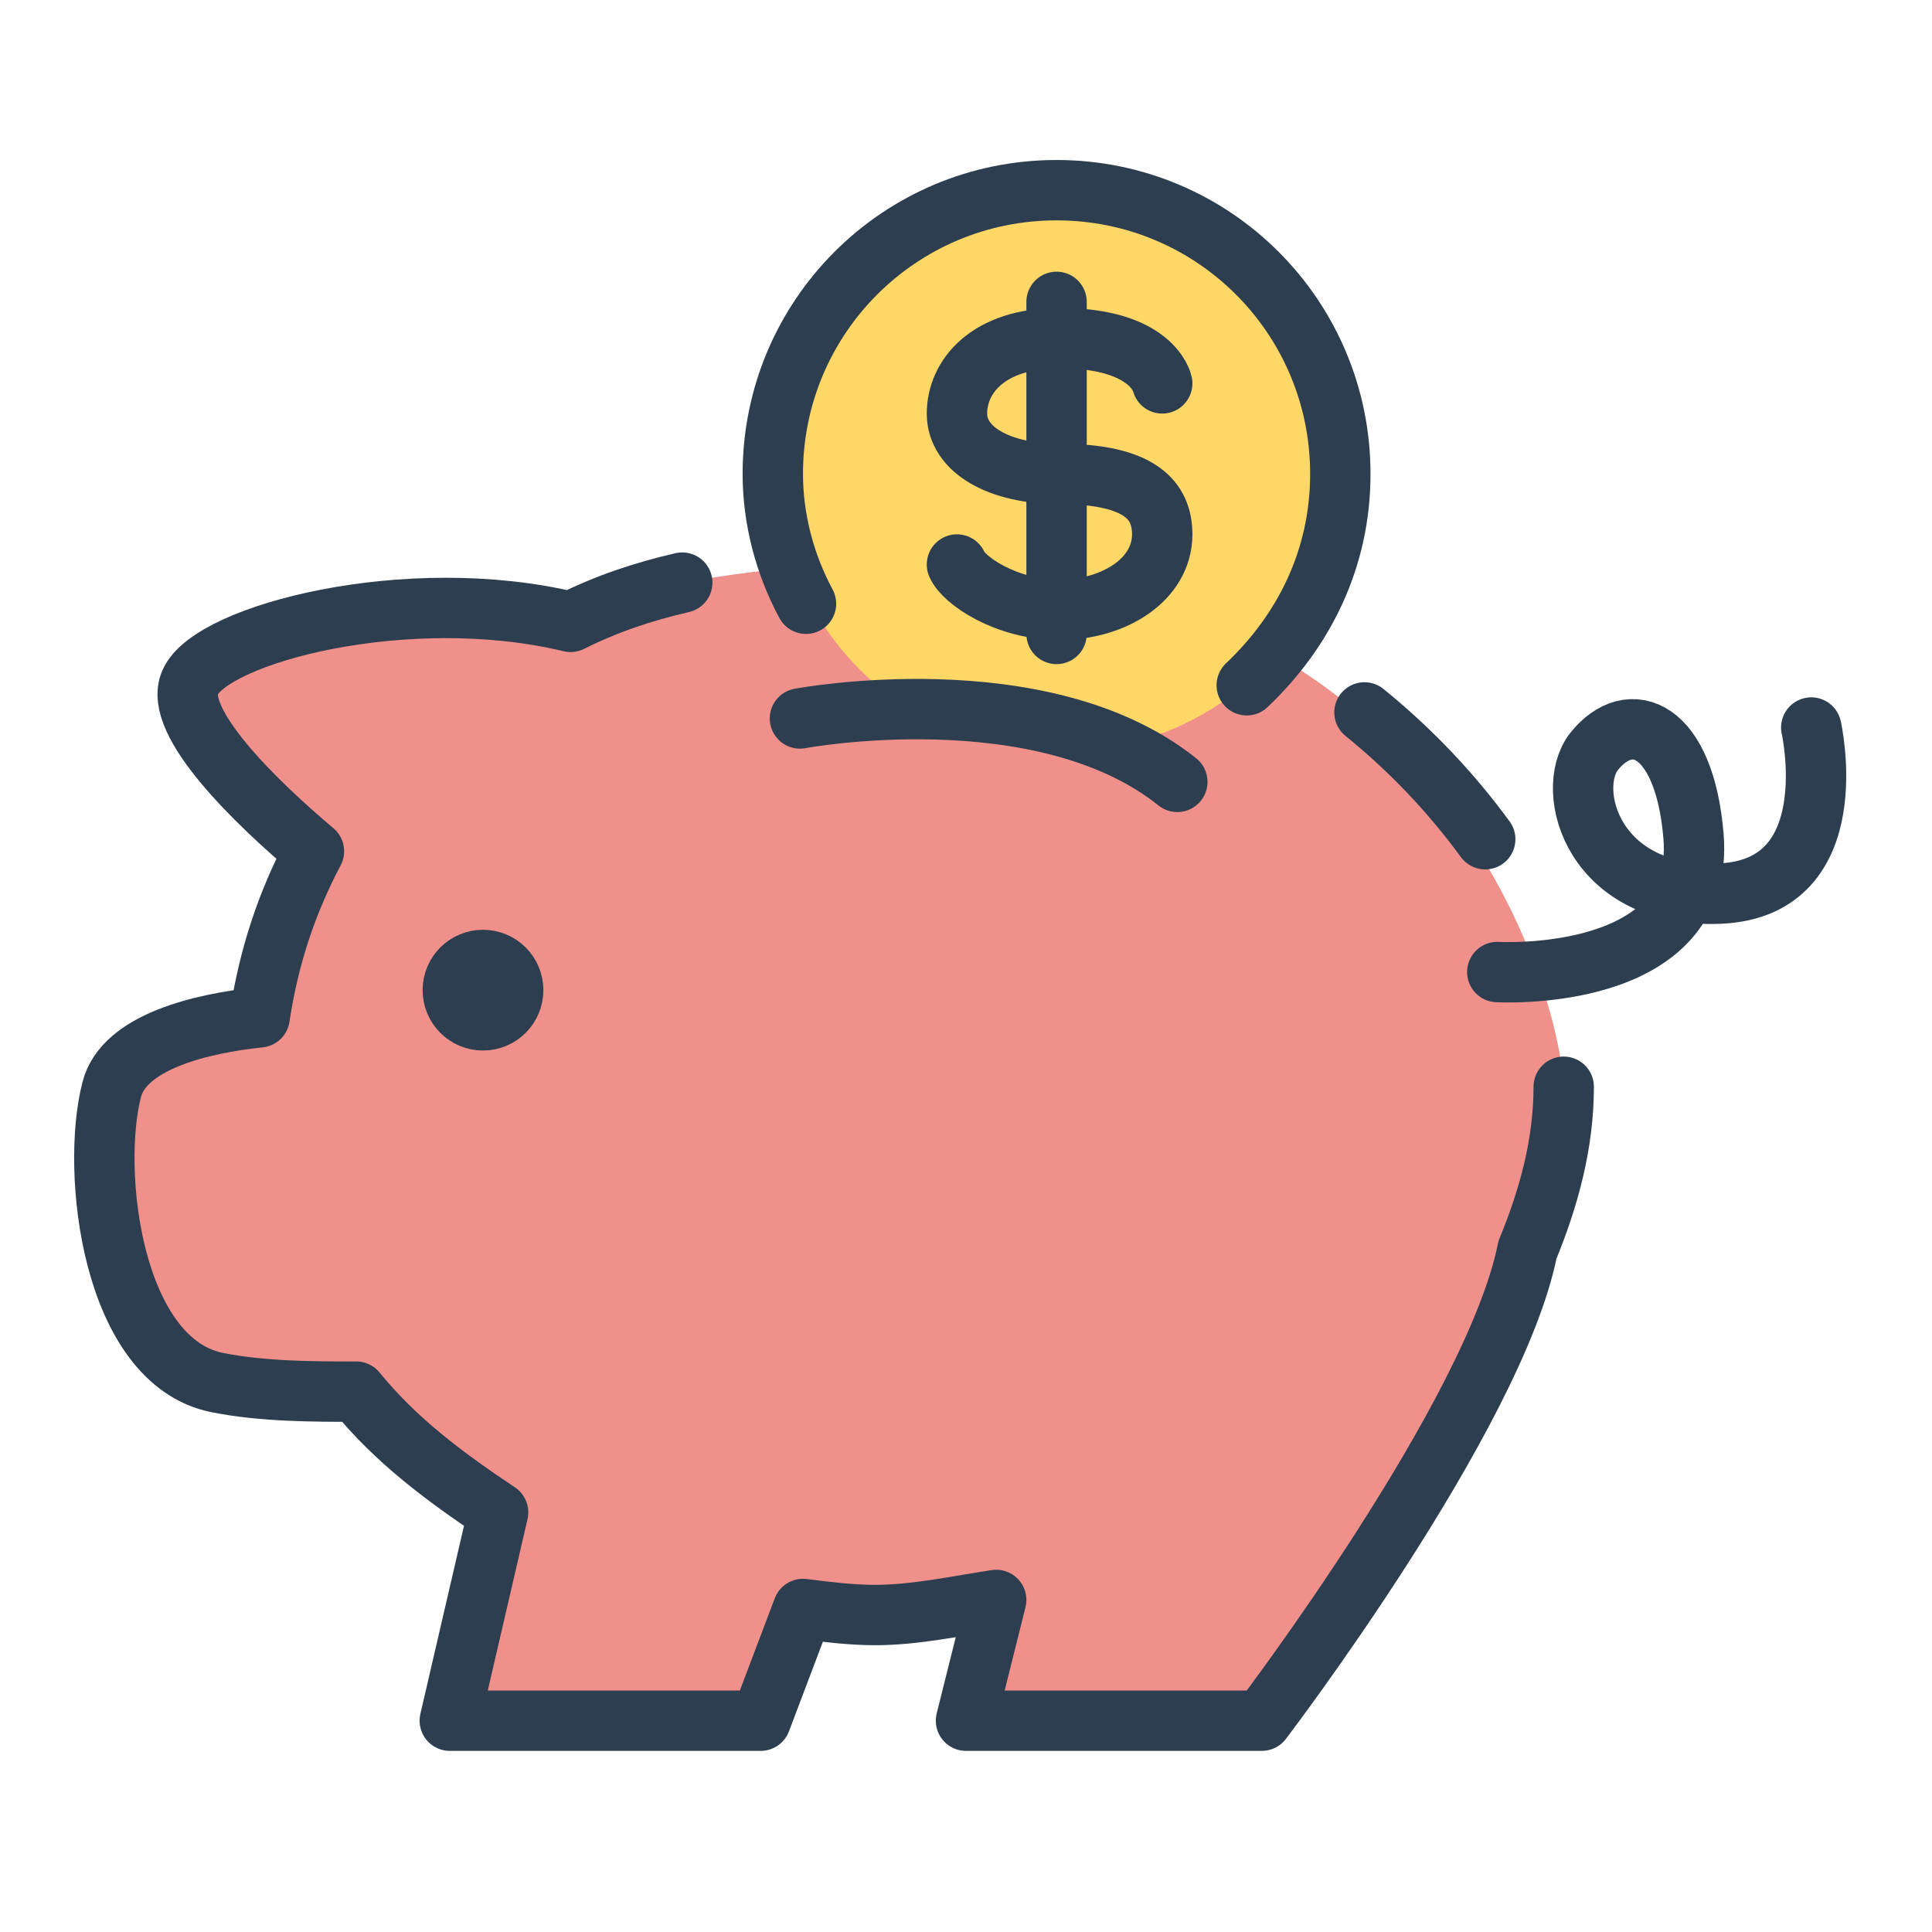
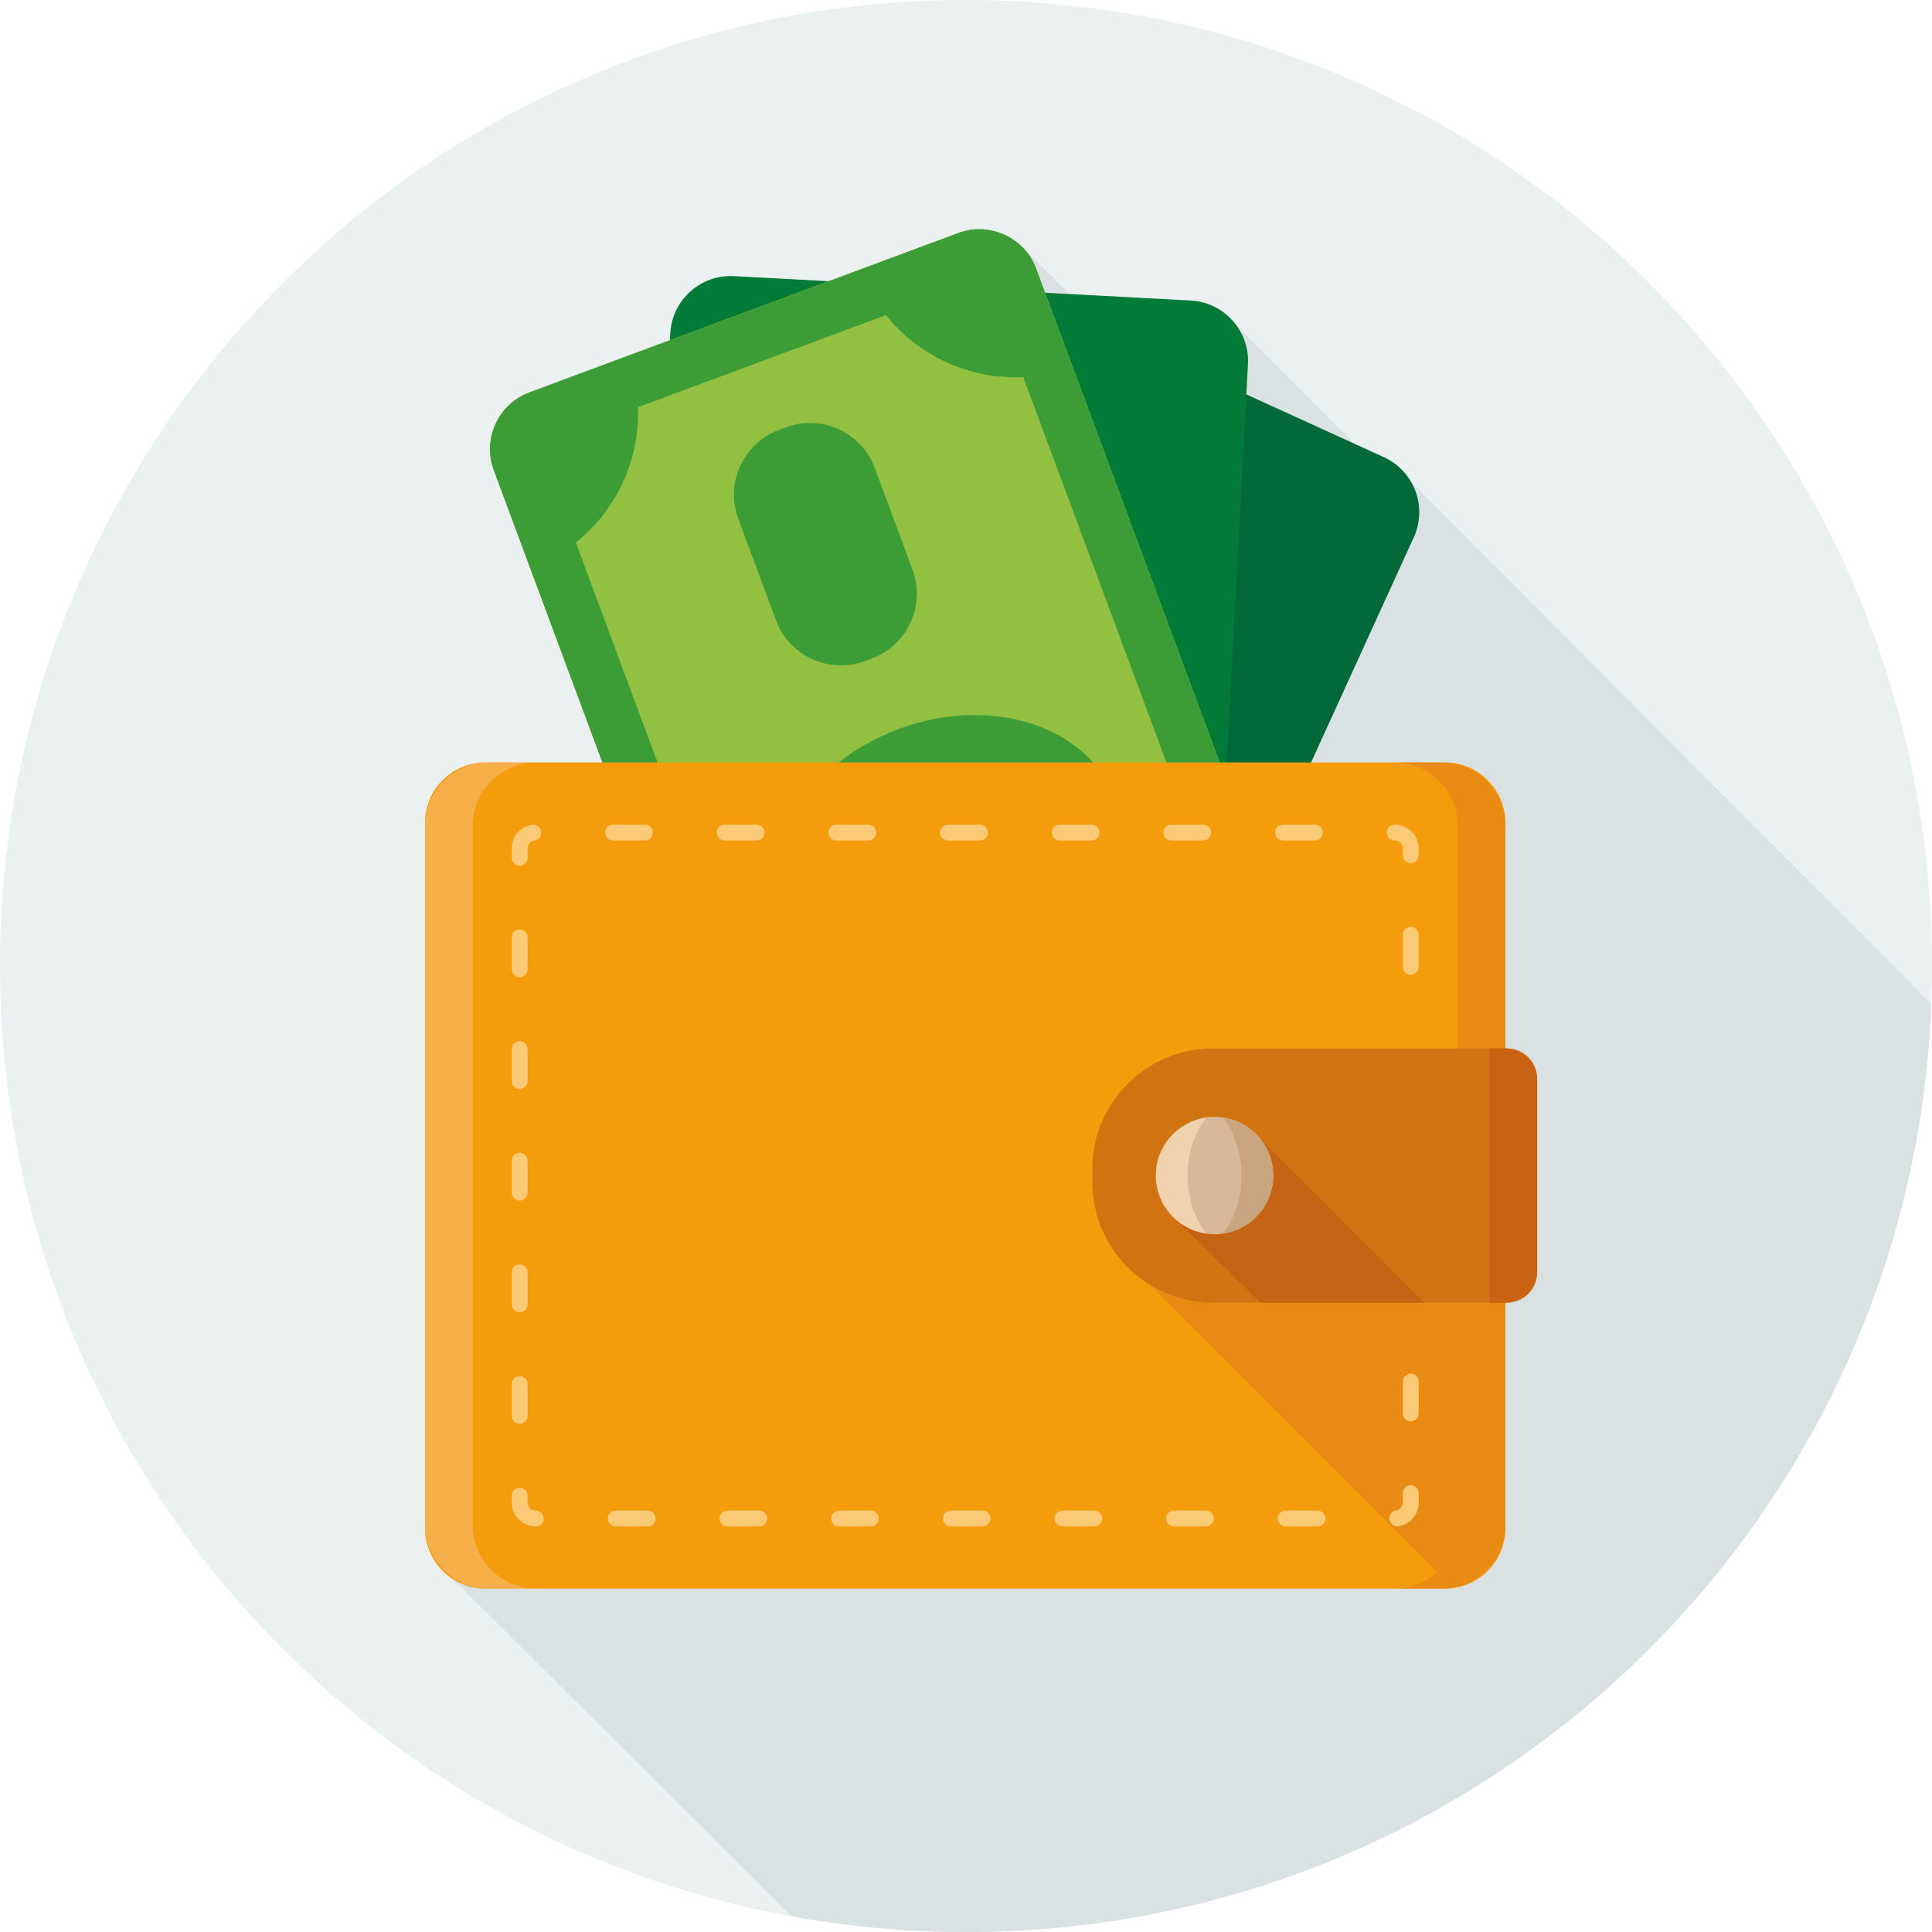
- <svg xmlns="http://www.w3.org/2000/svg" enable-background="new 0 0 64 64" id="Layer_1" version="1.1" viewBox="0 0 64 64" xml:space="preserve">
-   <path d="M22.6,19.3c-1.3,0.2-2.5,0.7-3.7,1.3c-5.4-1.3-11.9,0.4-12.6,2c-0.6,1.3,2.2,4,4.1,5.6  c-0.9,1.7-1.5,3.5-1.8,5.5c-1.9,0.2-4.5,0.8-4.9,2.4c-0.7,2.7,0,9,3.5,9.7c1.5,0.3,3.2,0.3,4.6,0.3c1.3,1.6,2.9,2.8,4.7,4L14.9,57  h10.3l1.4-3.7c0.8,0.1,1.6,0.2,2.4,0.2c1.3,0,2.7-0.3,4-0.5L32,57h9.8c0,0,7.7-10.1,8.8-15.6c0.7-1.7,1.3-3.5,1.2-5.4  C51.6,32.1,46.5,15.1,22.6,19.3z" fill="#F0908B" />
-   <path d="M35.1,6.1c-5.2,0-9.4,4.2-9.4,9.4c0,3.4,1.8,6.3,4.4,8c2.1,0,4.7,0.2,7,1.2c4.3-0.9,7.5-4.7,7.5-9.2  C44.5,10.3,40.3,6.1,35.1,6.1z" fill="#FFD766" />
-   <path d="  M49.2,27.8c-1.1-1.5-2.4-2.9-4-4.2" fill="none" stroke="#2C3E50" stroke-linecap="round" stroke-linejoin="round" stroke-miterlimit="10" stroke-width="2" />
-   <path d="  M26.7,20c-0.7-1.3-1.1-2.8-1.1-4.3c0-5.2,4.2-9.4,9.4-9.4s9.4,4.2,9.4,9.4c0,2.8-1.2,5.2-3.1,7" fill="none" stroke="#2C3E50" stroke-linecap="round" stroke-linejoin="round" stroke-miterlimit="10" stroke-width="2" />
-   <path d="  M38.5,12.7c0,0-0.3-1.5-3.4-1.5c-2.4,0-3.4,1.3-3.4,2.5s1.4,2,3.4,2c2.7,0,3.4,0.9,3.4,2c0,1.5-1.6,2.5-3.4,2.5  c-1.8,0-3.2-1-3.4-1.5" fill="none" stroke="#2C3E50" stroke-linecap="round" stroke-linejoin="round" stroke-miterlimit="10" stroke-width="2" />
-   <line fill="none" stroke="#2C3E50" stroke-linecap="round" stroke-linejoin="round" stroke-miterlimit="10" stroke-width="2" x1="35" x2="35" y1="10" y2="21" />
-   <circle cx="16" cy="32.8" fill="none" r="1" stroke="#2C3E50" stroke-linecap="round" stroke-linejoin="round" stroke-miterlimit="10" stroke-width="2" />
-   <path d="  M22.6,19.3c-1.3,0.3-2.5,0.7-3.7,1.3c-5.4-1.3-11.9,0.4-12.6,2c-0.6,1.3,2.2,4,4.1,5.6c-0.9,1.7-1.5,3.5-1.8,5.5  c-1.9,0.2-4.5,0.8-4.9,2.4c-0.7,2.7,0,9,3.5,9.7c1.5,0.3,3.2,0.3,4.6,0.3c1.3,1.6,2.9,2.8,4.7,4L14.9,57h10.3l1.4-3.7  c0.8,0.1,1.6,0.2,2.4,0.2c1.3,0,2.7-0.3,4-0.5L32,57h9.8c0,0,7.7-10.1,8.8-15.6c0.7-1.7,1.2-3.5,1.2-5.4" fill="none" stroke="#2C3E50" stroke-linecap="round" stroke-linejoin="round" stroke-miterlimit="10" stroke-width="2" />
-   <path d="  M49.6,32.2c0,0,6.9,0.4,6.5-4.5c-0.3-3.6-2.1-4.3-3.3-2.8c-1,1.3,0,4.9,4.2,4.7c4.2-0.2,3-5.5,3-5.5" fill="none" stroke="#2C3E50" stroke-linecap="round" stroke-linejoin="round" stroke-miterlimit="10" stroke-width="2" />
-   <path d="  M26.5,23.8c0,0,8-1.5,12.5,2.1" fill="none" stroke="#2C3E50" stroke-linecap="round" stroke-linejoin="round" stroke-miterlimit="10" stroke-width="2" />
+ <svg xmlns="http://www.w3.org/2000/svg" xmlns:xlink="http://www.w3.org/1999/xlink" enable-background="new 0 0 128 128" version="1.1" viewBox="0 0 128 128" xml:space="preserve">
+   <g id="Layer_1">
+     <rect fill="#F4F5F5" height="1520" opacity="0" width="727.938" x="-219.984" y="-541" />
+   </g>
+   <g id="Layer_2">
+     <g>
+       <circle cx="64" cy="64" fill="#EBF0F1" r="64" />
+       <g>
+         <defs>
+           <circle cx="64" cy="64" id="SVGID_23_" r="64" />
+         </defs>
+         <clipPath id="SVGID_2_">
+           <use overflow="visible" xlink:href="#SVGID_23_" />
+         </clipPath>
+         <polygon clip-path="url(#SVGID_2_)" fill="#D9E1E2" points="29.315,103.933 53.5,127.998 128,127.998 128,66.557 93.499,31.955      91.417,31.083 81.866,21.489 74.667,23.25 67.718,16.363 45.61,59.233    " />
+       </g>
+       <g>
+         <path d="M58.799,19.683L30.021,82.768c-0.913,2.002-0.023,4.386,1.979,5.299l27.592,12.587     c2.002,0.913,4.386,0.023,5.299-1.979L93.67,35.591c0.913-2.002,0.023-4.386-1.979-5.299L64.099,17.704     C62.097,16.791,59.713,17.682,58.799,19.683z" fill="#016938" />
+         <path d="M44.408,22.075l-3.698,69.24c-0.117,2.197,1.584,4.09,3.781,4.208l30.284,1.617     c2.197,0.117,4.09-1.584,4.208-3.781l3.698-69.24c0.117-2.197-1.584-4.09-3.781-4.208l-30.284-1.617     C46.419,18.177,44.526,19.879,44.408,22.075z" fill="#027B38" />
+         <path d="M32.715,31.142L56.865,96.14c0.766,2.062,3.08,3.123,5.143,2.356l28.429-10.562     c2.062-0.766,3.123-3.08,2.356-5.143L68.643,17.794c-0.766-2.062-3.08-3.123-5.143-2.356L35.072,26     C33.01,26.766,31.949,29.08,32.715,31.142z" fill="#89BC49" />
+         <path d="M32.715,31.142L56.865,96.14c0.766,2.062,3.08,3.123,5.143,2.356l28.429-10.562     c2.062-0.766,3.123-3.08,2.356-5.143L68.643,17.794c-0.766-2.062-3.08-3.123-5.143-2.356L35.072,26     C33.01,26.766,31.949,29.08,32.715,31.142z" fill="#92C142" />
+         <g>
+           <defs>
+             <path d="M32.715,31.142L56.865,96.14c0.766,2.062,3.08,3.123,5.143,2.356l28.429-10.562       c2.062-0.766,3.123-3.08,2.356-5.143L68.643,17.794c-0.766-2.062-3.08-3.123-5.143-2.356L35.072,26       C33.01,26.766,31.949,29.08,32.715,31.142z" id="SVGID_25_" />
+           </defs>
+           <clipPath id="SVGID_4_">
+             <use overflow="visible" xlink:href="#SVGID_25_" />
+           </clipPath>
+           <g clip-path="url(#SVGID_4_)">
+             <path d="M41.262,22.823c0.114,0.248,0.228,0.496,0.325,0.755l0,0.001l15.399-5.719       c0-0.001-0.001-0.002-0.001-0.003c-0.097-0.26-0.171-0.522-0.247-0.784l11.239-4.176l4.077,10.974       c-0.286,0.139-0.576,0.273-0.878,0.389l19.312,51.978c0.305-0.109,0.611-0.198,0.919-0.279l4.649,12.514l-11.008,4.09       c-0.447-0.68-0.833-1.414-1.129-2.209l0-0.001l-15.399,5.719c0,0.001,0.001,0.002,0.001,0.003       c0.296,0.795,0.483,1.603,0.588,2.41l-10.65,3.957l-4.66-12.542c0.213-0.095,0.422-0.194,0.643-0.276L35.136,37.658       c-0.221,0.082-0.445,0.143-0.667,0.21l-4.088-11.002L41.262,22.823z M38.151,35.948l19.693,53.004       c3.463-0.131,6.804,1.399,8.966,4.107l16.437-6.104c-0.132-3.507,1.436-6.893,4.209-9.052l-19.662-52.92       c-3.509,0.175-6.907-1.365-9.097-4.107L42.261,26.98C42.392,30.444,40.861,33.786,38.151,35.948z" fill="#3C9C36" />
+           </g>
+         </g>
+         <ellipse cx="62.754" cy="56.967" fill="#3C9C36" rx="9.24" ry="11.806" transform="matrix(-0.3483 -0.9374 0.9374 -0.3483 31.2093 135.6323)" />
+         <path d="M48.913,34.371l2.498,6.724c0.882,2.373,3.52,3.582,5.893,2.7l0.452-0.168     c2.373-0.882,3.582-3.52,2.7-5.893l-2.498-6.724c-0.882-2.373-3.52-3.582-5.893-2.7l-0.452,0.168     C49.241,29.359,48.032,31.998,48.913,34.371z" fill="#3C9C36" />
+         <path d="M64.502,76.33l2.498,6.724c0.882,2.373,3.52,3.582,5.893,2.7l0.452-0.168     c2.373-0.882,3.582-3.52,2.7-5.893l-2.498-6.724c-0.882-2.373-3.52-3.582-5.893-2.7l-0.452,0.168     C64.83,71.318,63.621,73.957,64.502,76.33z" fill="#3C9C36" />
+       </g>
+       <path d="M95.737,105.25H32.158c-2.209,0-4-1.791-4-4V54.513c0-2.209,1.791-4,4-4h63.579c2.209,0,4,1.791,4,4    v46.737C99.737,103.459,97.946,105.25,95.737,105.25z" fill="#F49C0B" />
+       <path d="M95.526,50.513h-3.158c2.325,0,4.211,1.885,4.211,4.211v30.476l-22.297-1.972    l20.914,20.914c-0.748,0.683-1.735,1.11-2.827,1.11h3.158c2.325,0,4.211-1.885,4.211-4.211V54.724    C99.737,52.398,97.852,50.513,95.526,50.513z" fill="#E48316" opacity="0.67" />
+       <path d="M87.292,101.131h-2.113c-0.291,0-0.526-0.235-0.526-0.526c0-0.291,0.235-0.526,0.526-0.526h2.113    c0.291,0,0.526,0.235,0.526,0.526C87.819,100.896,87.583,101.131,87.292,101.131z M79.894,101.131h-2.113    c-0.291,0-0.526-0.235-0.526-0.526c0-0.291,0.235-0.526,0.526-0.526h2.113c0.291,0,0.526,0.235,0.526,0.526    C80.42,100.896,80.185,101.131,79.894,101.131z M72.497,101.131h-2.113c-0.291,0-0.526-0.235-0.526-0.526    c0-0.291,0.235-0.526,0.526-0.526h2.113c0.291,0,0.526,0.235,0.526,0.526C73.023,100.896,72.788,101.131,72.497,101.131z     M65.1,101.131h-2.113c-0.291,0-0.526-0.235-0.526-0.526c0-0.291,0.235-0.526,0.526-0.526H65.1c0.291,0,0.526,0.235,0.526,0.526    C65.626,100.896,65.391,101.131,65.1,101.131z M57.703,101.131h-2.115c-0.291,0-0.526-0.235-0.526-0.526    c0-0.291,0.235-0.526,0.526-0.526h2.115c0.291,0,0.526,0.235,0.526,0.526C58.229,100.896,57.993,101.131,57.703,101.131z     M50.304,101.131h-2.113c-0.291,0-0.526-0.235-0.526-0.526c0-0.291,0.235-0.526,0.526-0.526h2.113    c0.291,0,0.526,0.235,0.526,0.526C50.831,100.896,50.595,101.131,50.304,101.131z M42.907,101.131h-2.113    c-0.291,0-0.526-0.235-0.526-0.526c0-0.291,0.235-0.526,0.526-0.526h2.113c0.291,0,0.526,0.235,0.526,0.526    C43.433,100.896,43.198,101.131,42.907,101.131z M35.51,101.131h-0.028c-0.871,0-1.579-0.708-1.579-1.579v-0.46    c0-0.291,0.235-0.526,0.526-0.526s0.526,0.235,0.526,0.526v0.46c0,0.29,0.236,0.526,0.526,0.526c0.291,0,0.54,0.235,0.54,0.526    C36.022,100.896,35.801,101.131,35.51,101.131z M92.574,101.119c-0.254,0-0.478-0.185-0.519-0.445    c-0.045-0.287,0.151-0.556,0.439-0.601c0.254-0.04,0.445-0.263,0.445-0.52v-0.623c0-0.291,0.235-0.526,0.526-0.526    c0.291,0,0.526,0.235,0.526,0.526v0.623c0,0.782-0.561,1.439-1.335,1.56C92.63,101.117,92.602,101.119,92.574,101.119z     M34.43,94.335c-0.291,0-0.526-0.235-0.526-0.526v-2.115c0-0.291,0.235-0.526,0.526-0.526s0.526,0.235,0.526,0.526v2.115    C34.956,94.1,34.72,94.335,34.43,94.335z M93.465,94.172c-0.291,0-0.526-0.235-0.526-0.526v-2.115    c0-0.291,0.235-0.526,0.526-0.526c0.291,0,0.526,0.235,0.526,0.526v2.115C93.992,93.936,93.756,94.172,93.465,94.172z     M34.43,86.937c-0.291,0-0.526-0.235-0.526-0.526v-2.113c0-0.291,0.235-0.526,0.526-0.526s0.526,0.235,0.526,0.526v2.113    C34.956,86.702,34.72,86.937,34.43,86.937z M34.43,79.54c-0.291,0-0.526-0.235-0.526-0.526V76.9c0-0.291,0.235-0.526,0.526-0.526    s0.526,0.235,0.526,0.526v2.113C34.956,79.304,34.72,79.54,34.43,79.54z M34.43,72.143c-0.291,0-0.526-0.235-0.526-0.526v-2.113    c0-0.291,0.235-0.526,0.526-0.526s0.526,0.235,0.526,0.526v2.113C34.956,71.907,34.72,72.143,34.43,72.143z M34.43,64.744    c-0.291,0-0.526-0.235-0.526-0.526v-2.113c0-0.291,0.235-0.526,0.526-0.526s0.526,0.235,0.526,0.526v2.113    C34.956,64.509,34.72,64.744,34.43,64.744z M93.465,64.581c-0.291,0-0.526-0.235-0.526-0.526v-2.113    c0-0.291,0.235-0.526,0.526-0.526c0.291,0,0.526,0.235,0.526,0.526v2.113C93.992,64.345,93.756,64.581,93.465,64.581z     M34.43,57.347c-0.291,0-0.526-0.235-0.526-0.526v-0.61c0-0.781,0.583-1.453,1.356-1.564c0.282-0.034,0.554,0.158,0.595,0.447    c0.041,0.288-0.159,0.554-0.447,0.595c-0.257,0.037-0.451,0.261-0.451,0.521v0.61C34.956,57.112,34.72,57.347,34.43,57.347z     M93.465,57.184c-0.291,0-0.526-0.235-0.526-0.526v-0.446c0-0.29-0.236-0.526-0.526-0.526c-0.291,0-0.534-0.235-0.534-0.526    s0.229-0.526,0.52-0.526h0.013c0.871,0,1.579,0.708,1.579,1.579v0.446C93.992,56.948,93.756,57.184,93.465,57.184z M87.115,55.685    h-2.113c-0.291,0-0.526-0.235-0.526-0.526s0.235-0.526,0.526-0.526h2.113c0.291,0,0.526,0.235,0.526,0.526    S87.405,55.685,87.115,55.685z M79.717,55.685h-2.113c-0.291,0-0.526-0.235-0.526-0.526s0.235-0.526,0.526-0.526h2.113    c0.291,0,0.526,0.235,0.526,0.526S80.008,55.685,79.717,55.685z M72.32,55.685h-2.113c-0.291,0-0.526-0.235-0.526-0.526    s0.235-0.526,0.526-0.526h2.113c0.291,0,0.526,0.235,0.526,0.526S72.611,55.685,72.32,55.685z M64.923,55.685h-2.115    c-0.291,0-0.526-0.235-0.526-0.526s0.235-0.526,0.526-0.526h2.115c0.291,0,0.526,0.235,0.526,0.526S65.214,55.685,64.923,55.685z     M57.525,55.685h-2.113c-0.291,0-0.526-0.235-0.526-0.526s0.235-0.526,0.526-0.526h2.113c0.291,0,0.526,0.235,0.526,0.526    S57.816,55.685,57.525,55.685z M50.127,55.685h-2.113c-0.291,0-0.526-0.235-0.526-0.526s0.235-0.526,0.526-0.526h2.113    c0.291,0,0.526,0.235,0.526,0.526S50.418,55.685,50.127,55.685z M42.73,55.685h-2.115c-0.291,0-0.526-0.235-0.526-0.526    s0.235-0.526,0.526-0.526h2.115c0.291,0,0.526,0.235,0.526,0.526S43.021,55.685,42.73,55.685z" fill="#FBCA76" />
+       <path d="M31.316,101.039V54.724c0-2.325,1.885-4.211,4.211-4.211h-3.158    c-2.325,0-4.211,1.885-4.211,4.211v46.316c0,2.325,1.885,4.211,4.211,4.211h3.158C33.201,105.25,31.316,103.365,31.316,101.039z" fill="#F9C187" opacity="0.5" />
+       <path d="M99.842,86.303H80.368c-4.418,0-8-3.582-8-8v-0.842c0-4.418,3.582-8,8-8h19.474c1.105,0,2,0.895,2,2    v12.842C101.842,85.407,100.947,86.303,99.842,86.303z" fill="#D17311" />
+       <g>
+         <defs>
+           <path d="M99.737,69.461h-5.06v16.842h5.06c1.163,0,2.105-0.943,2.105-2.105V71.566      C101.842,70.403,100.9,69.461,99.737,69.461z" id="SVGID_27_" />
+         </defs>
+         <clipPath id="SVGID_6_">
+           <use overflow="visible" xlink:href="#SVGID_27_" />
+         </clipPath>
+         <rect clip-path="url(#SVGID_6_)" fill="#CA6213" height="25.674" width="3.158" x="98.684" y="65.63" />
+       </g>
+       <g>
+         <defs>
+           <path d="M99.842,86.303H80.368c-4.418,0-8-3.582-8-8v-0.842c0-4.418,3.582-8,8-8h19.474c1.105,0,2,0.895,2,2      v12.842C101.842,85.407,100.947,86.303,99.842,86.303z" id="SVGID_29_" />
+         </defs>
+         <clipPath id="SVGID_8_">
+           <use overflow="visible" xlink:href="#SVGID_29_" />
+         </clipPath>
+         <polygon clip-path="url(#SVGID_8_)" fill="#C56415" points="77.794,80.692 83.973,86.771 94.836,86.771 83.333,75.266    " />
+       </g>
+       <g>
+         <circle cx="80.467" cy="77.882" fill="#D8B997" r="3.888" />
+         <path d="M78.684,77.882c0-1.511,0.471-2.866,1.217-3.831c-1.877,0.276-3.322,1.877-3.322,3.831     c0,1.953,1.446,3.555,3.322,3.831C79.155,80.748,78.684,79.393,78.684,77.882z" fill="#F1D2AE" />
+         <path d="M82.249,77.882c0,1.511-0.471,2.866-1.217,3.831c1.877-0.276,3.322-1.877,3.322-3.831     c0-1.953-1.446-3.555-3.322-3.831C81.778,75.015,82.249,76.37,82.249,77.882z" fill="#C8A57E" />
+       </g>
+     </g>
+   </g>
</svg>
